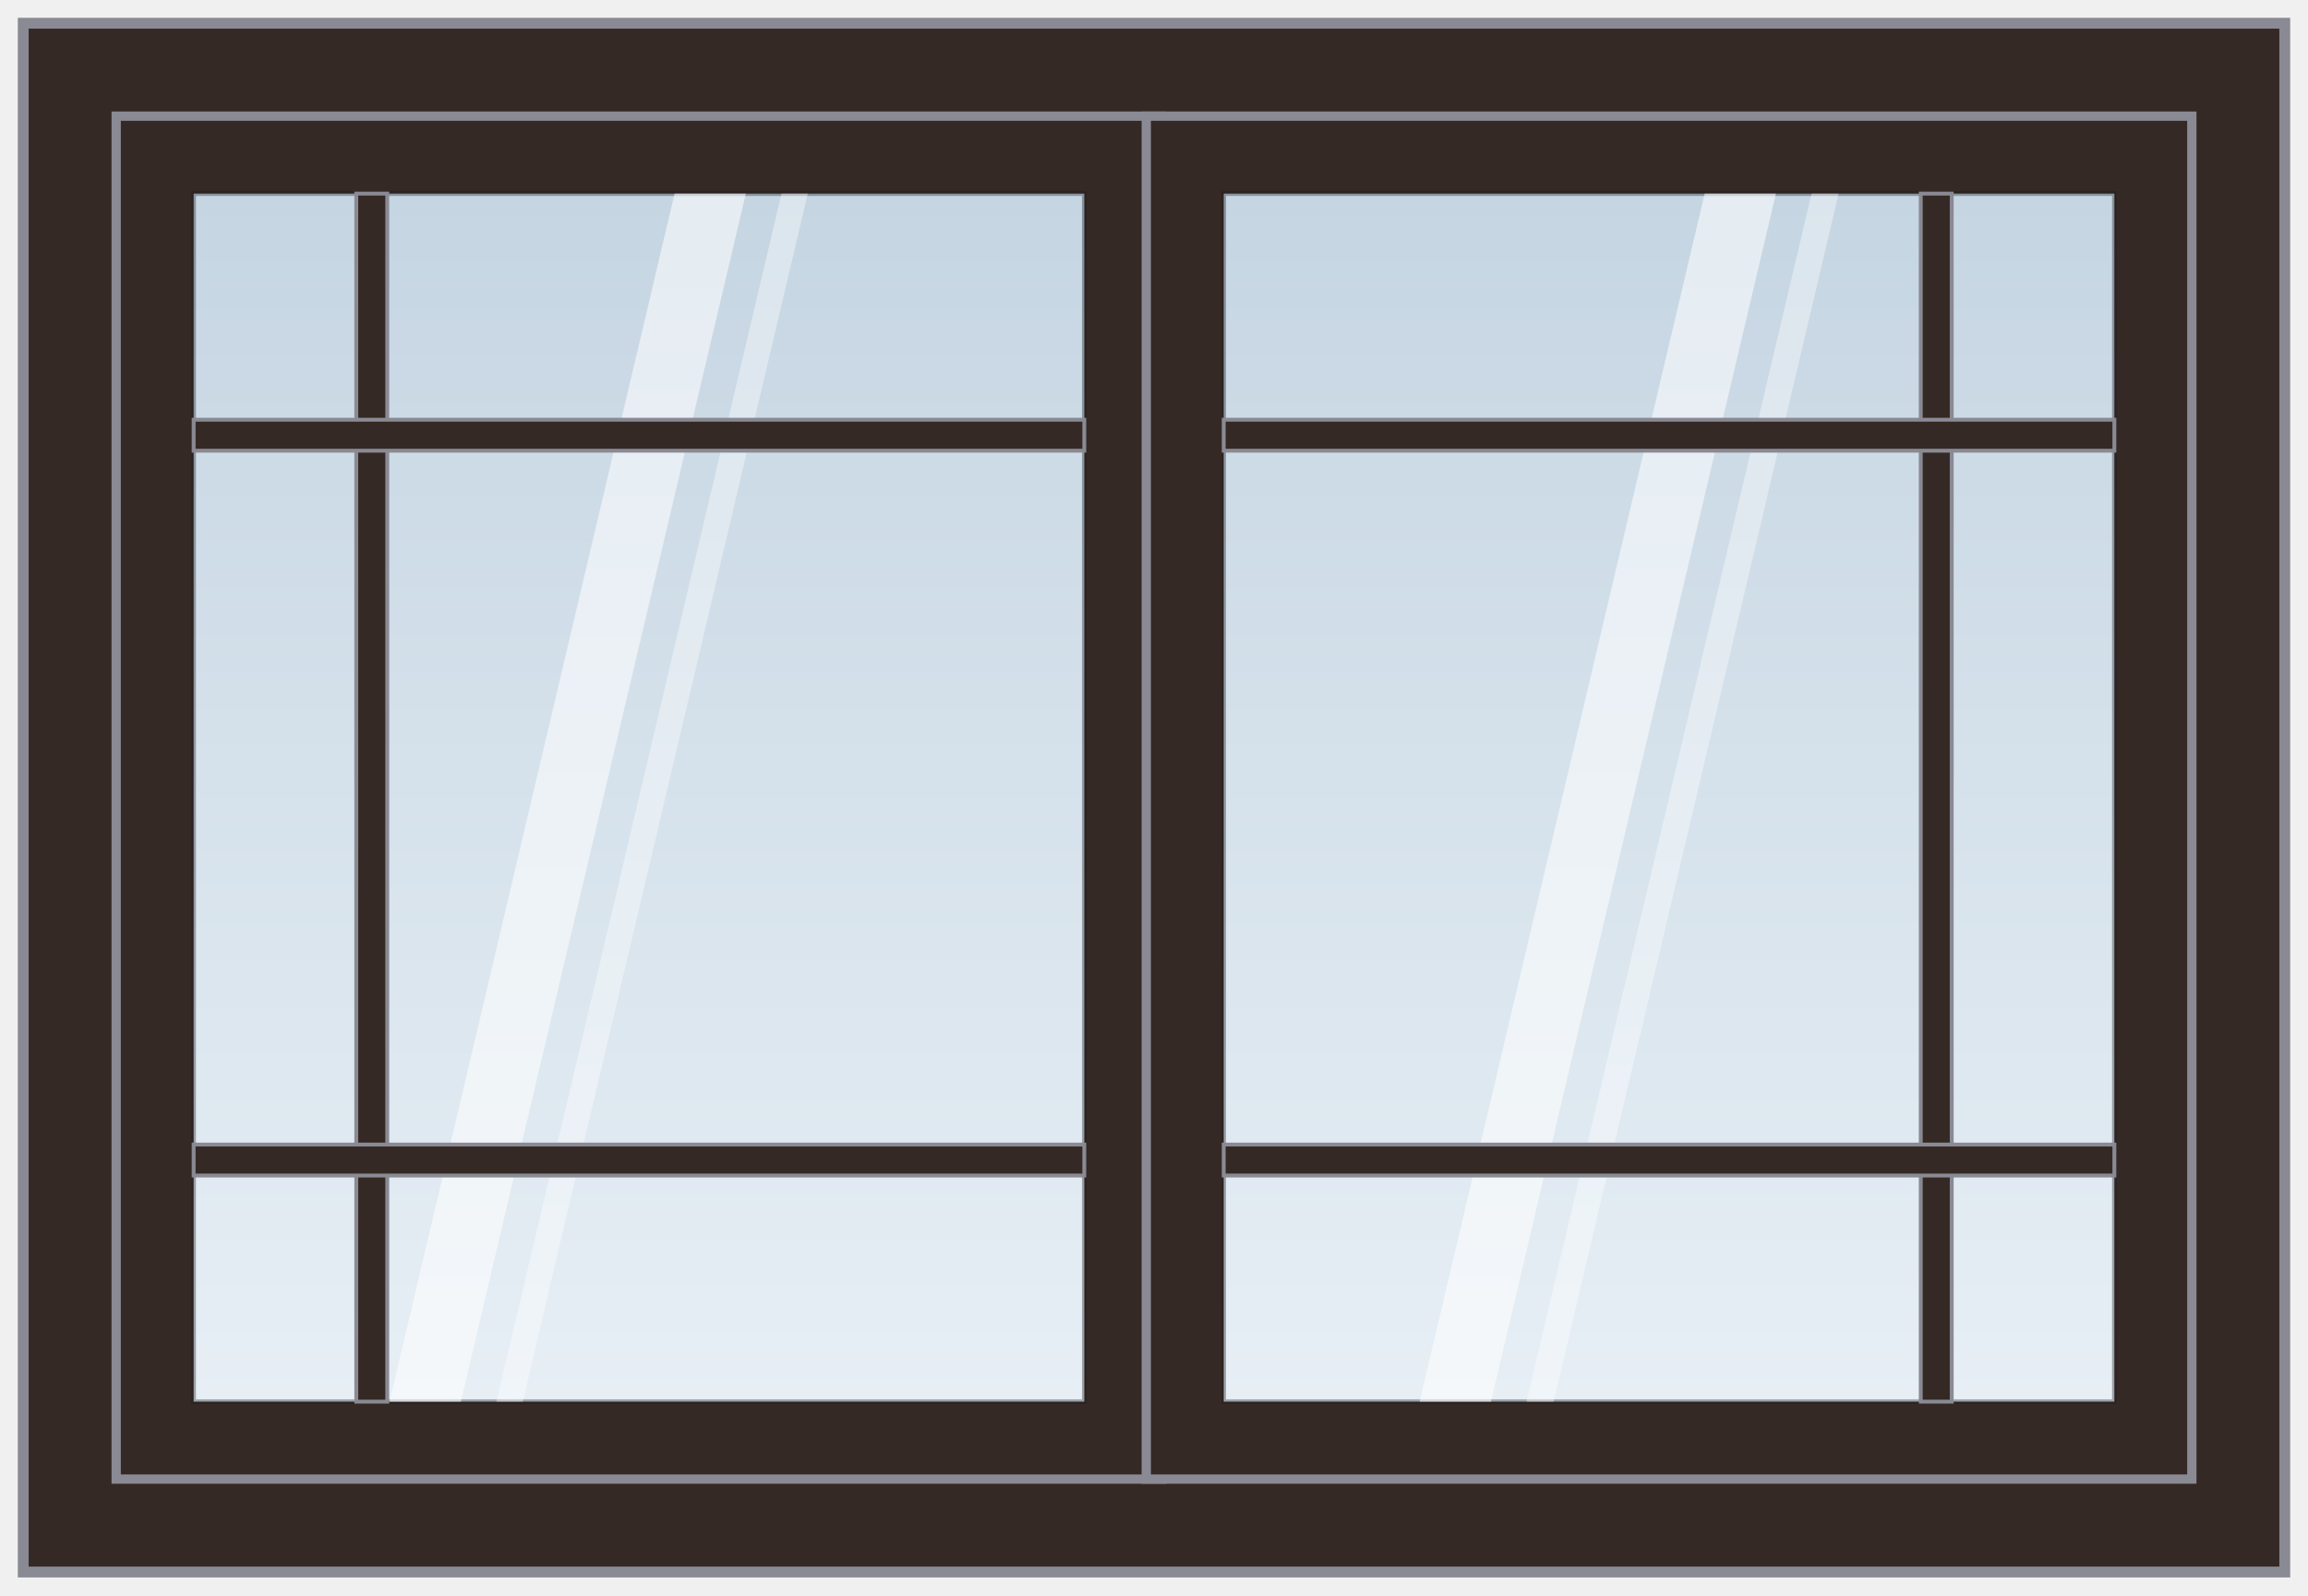
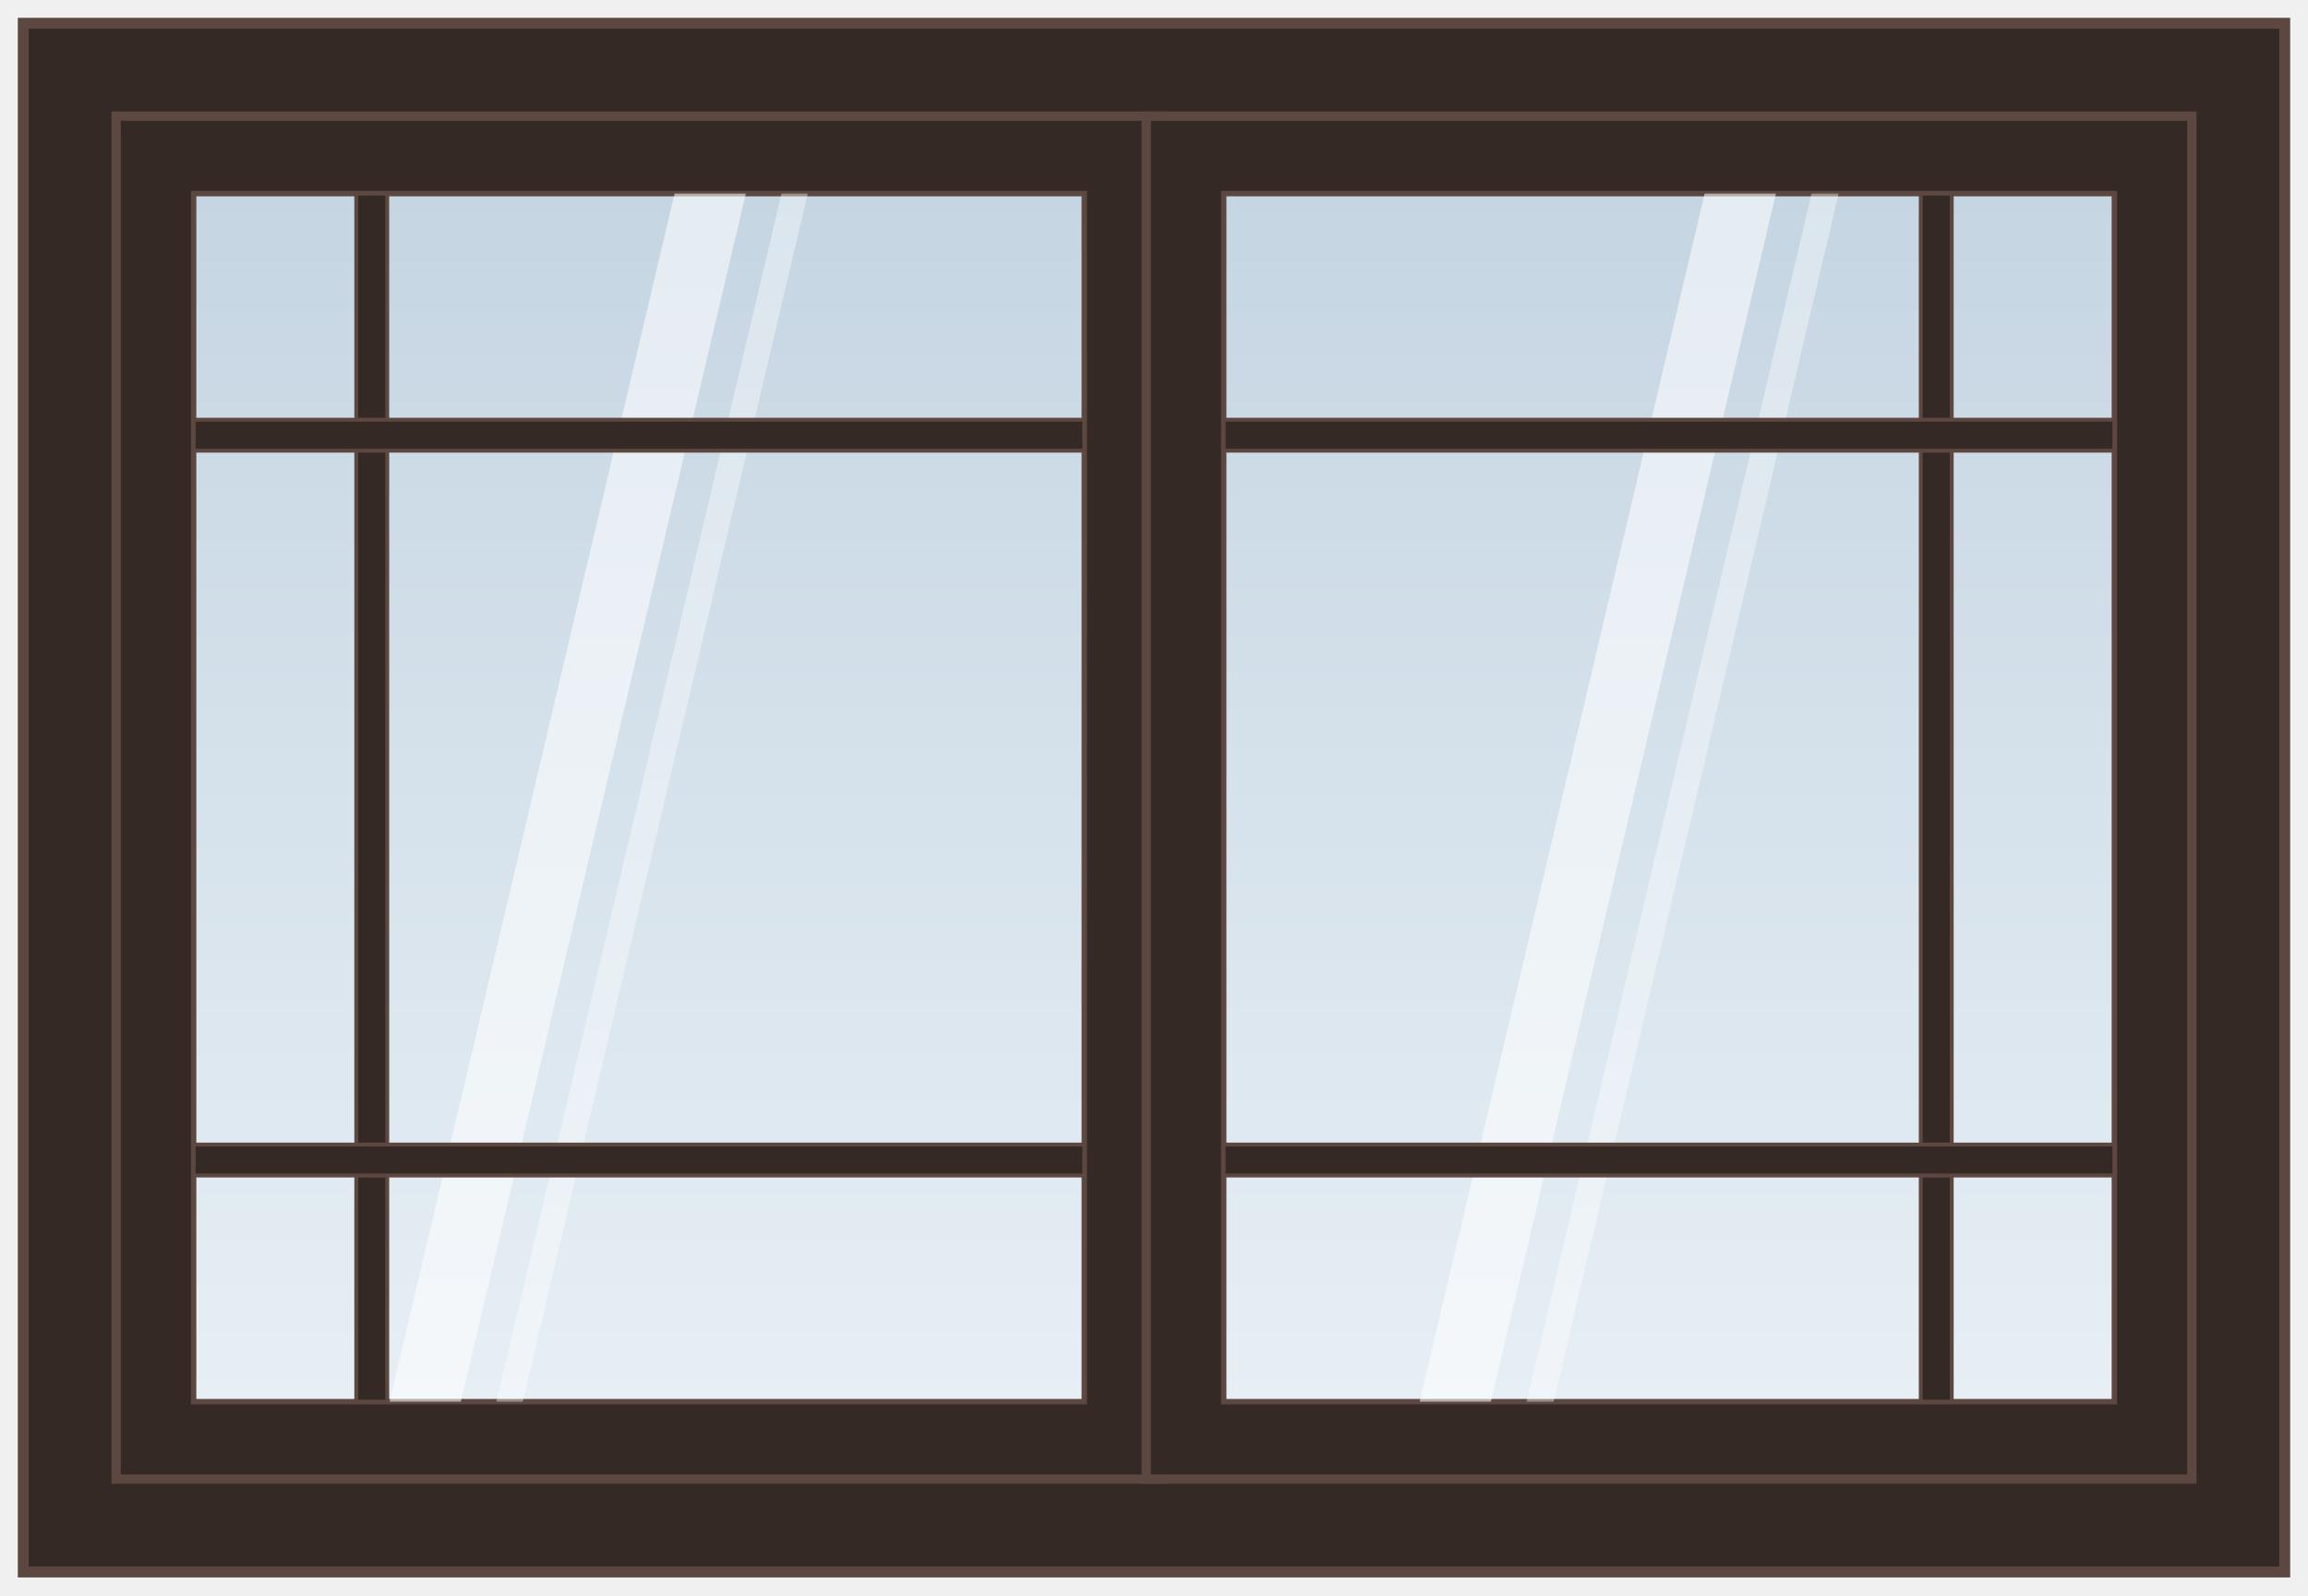
<svg xmlns="http://www.w3.org/2000/svg" viewBox="51.0 97.0 298.0 206.0" width="596" height="412" role="img">
  <defs>
    <linearGradient id="gl" x1="0" y1="0" x2="0" y2="1">
      <stop offset="0" stop-color="#C5D5E2" />
      <stop offset="1" stop-color="#E7EFF5" />
    </linearGradient>
    <pattern id="mesh" width="4" height="4" patternUnits="userSpaceOnUse">
      <rect width="4" height="4" fill="#B9C2CA" />
      <path d="M0 .5H4M.5 0V4" stroke="#19191D" stroke-opacity=".12" stroke-width="1" />
    </pattern>
    <pattern id="pine" width="14" height="14" patternUnits="userSpaceOnUse">
      <rect width="14" height="14" fill="#DFC195" />
      <path d="M3 0V14M9.5 0V14" stroke="#8C6030" stroke-opacity=".13" stroke-width="1" />
      <path d="M6 0V14" stroke="#FFFFFF" stroke-opacity=".12" stroke-width="1.4" />
    </pattern>
    <linearGradient id="shine" x1="0" y1="0" x2="1" y2="0">
      <stop offset="0" stop-color="#fff" stop-opacity="0" />
      <stop offset=".5" stop-color="#fff" stop-opacity=".75" />
      <stop offset="1" stop-color="#fff" stop-opacity="0" />
    </linearGradient>
  </defs>
-   <rect x="54.0" y="100.0" width="292.0" height="200.0" fill="#352925" stroke="#8A8A94" stroke-width="1.4" />
-   <rect x="66.0" y="112.0" width="268.0" height="176.0" fill="url(#mesh)" stroke="#19191D" stroke-width="0.5" />
+   <rect x="54.0" y="100.0" width="292.0" height="200.0" fill="#352925" stroke="#5D4841" stroke-width="1.4" />
+   <rect x="66.0" y="112.0" width="268.0" height="176.0" fill="url(#mesh)" stroke="#5D4841" stroke-width="0.6" />
  <g>
    <animateTransform attributeName="transform" type="translate" dur="4.8s" repeatCount="indefinite" calcMode="spline" keyTimes="0;.16;.4;.66;.9;1" keySplines="0 0 1 1;.45 0 .55 1;0 0 1 1;.45 0 .55 1;0 0 1 1" values="0 0;0 0;116.1 0.0;116.1 0.0;0 0;0 0" />
-     <polygon points="66.0,112.0 201.0,112.0 201.0,288.0 66.0,288.0" fill="#352925" stroke="#8A8A94" stroke-width="1.2" />
-     <polygon points="76.0,122.0 191.0,122.0 191.0,278.0 76.0,278.0" fill="url(#gl)" stroke="#19191D" stroke-width="0.6" stroke-opacity=".35" />
+     <polygon points="66.0,112.0 201.0,112.0 201.0,288.0 66.0,288.0" fill="#352925" stroke="#5D4841" stroke-width="1.2" />
+     <polygon points="76.0,122.0 191.0,122.0 191.0,278.0 76.0,278.0" fill="url(#gl)" stroke="#5D4841" stroke-width="0.7" />
    <polygon points="101.3,278.0 110.5,278.0 147.3,122.0 138.1,122.0" fill="#fff" fill-opacity="0.55" />
    <polygon points="115.1,278.0 118.5,278.0 155.3,122.0 151.9,122.0" fill="#fff" fill-opacity="0.38" />
-     <polygon points="97.0,122.0 101.0,122.0 101.0,278.0 97.0,278.0" fill="#352925" stroke="#8A8A94" stroke-width="0.5" />
-     <polygon points="76.0,151.2 191.0,151.2 191.0,155.2 76.0,155.2" fill="#352925" stroke="#8A8A94" stroke-width="0.5" />
-     <polygon points="76.0,244.8 191.0,244.8 191.0,248.8 76.0,248.8" fill="#352925" stroke="#8A8A94" stroke-width="0.5" />
+     <polygon points="97.0,122.0 101.0,122.0 101.0,278.0 97.0,278.0" fill="#352925" stroke="#5D4841" stroke-width="0.5" />
+     <polygon points="76.0,151.2 191.0,151.2 191.0,155.2 76.0,155.2" fill="#352925" stroke="#5D4841" stroke-width="0.5" />
+     <polygon points="76.0,244.8 191.0,244.8 191.0,248.8 76.0,248.8" fill="#352925" stroke="#5D4841" stroke-width="0.5" />
  </g>
-   <polygon points="199.0,112.0 334.0,112.0 334.0,288.0 199.0,288.0" fill="#352925" stroke="#8A8A94" stroke-width="1.2" />
-   <polygon points="209.0,122.0 324.0,122.0 324.0,278.0 209.0,278.0" fill="url(#gl)" stroke="#19191D" stroke-width="0.6" stroke-opacity=".35" />
+   <polygon points="199.0,112.0 334.0,112.0 334.0,288.0 199.0,288.0" fill="#352925" stroke="#5D4841" stroke-width="1.2" />
+   <polygon points="209.0,122.0 324.0,122.0 324.0,278.0 209.0,278.0" fill="url(#gl)" stroke="#5D4841" stroke-width="0.7" />
  <polygon points="234.3,278.0 243.5,278.0 280.3,122.0 271.1,122.0" fill="#fff" fill-opacity="0.55" />
  <polygon points="248.1,278.0 251.6,278.0 288.4,122.0 284.9,122.0" fill="#fff" fill-opacity="0.38" />
-   <polygon points="299.0,122.0 303.0,122.0 303.0,278.0 299.0,278.0" fill="#352925" stroke="#8A8A94" stroke-width="0.5" />
-   <polygon points="209.0,151.2 324.0,151.2 324.0,155.2 209.0,155.2" fill="#352925" stroke="#8A8A94" stroke-width="0.5" />
-   <polygon points="209.0,244.8 324.0,244.8 324.0,248.8 209.0,248.8" fill="#352925" stroke="#8A8A94" stroke-width="0.5" />
+   <polygon points="299.0,122.0 303.0,122.0 303.0,278.0 299.0,278.0" fill="#352925" stroke="#5D4841" stroke-width="0.5" />
+   <polygon points="209.0,151.2 324.0,151.2 324.0,155.2 209.0,155.2" fill="#352925" stroke="#5D4841" stroke-width="0.5" />
+   <polygon points="209.0,244.8 324.0,244.8 324.0,248.8 209.0,248.8" fill="#352925" stroke="#5D4841" stroke-width="0.5" />
</svg>
